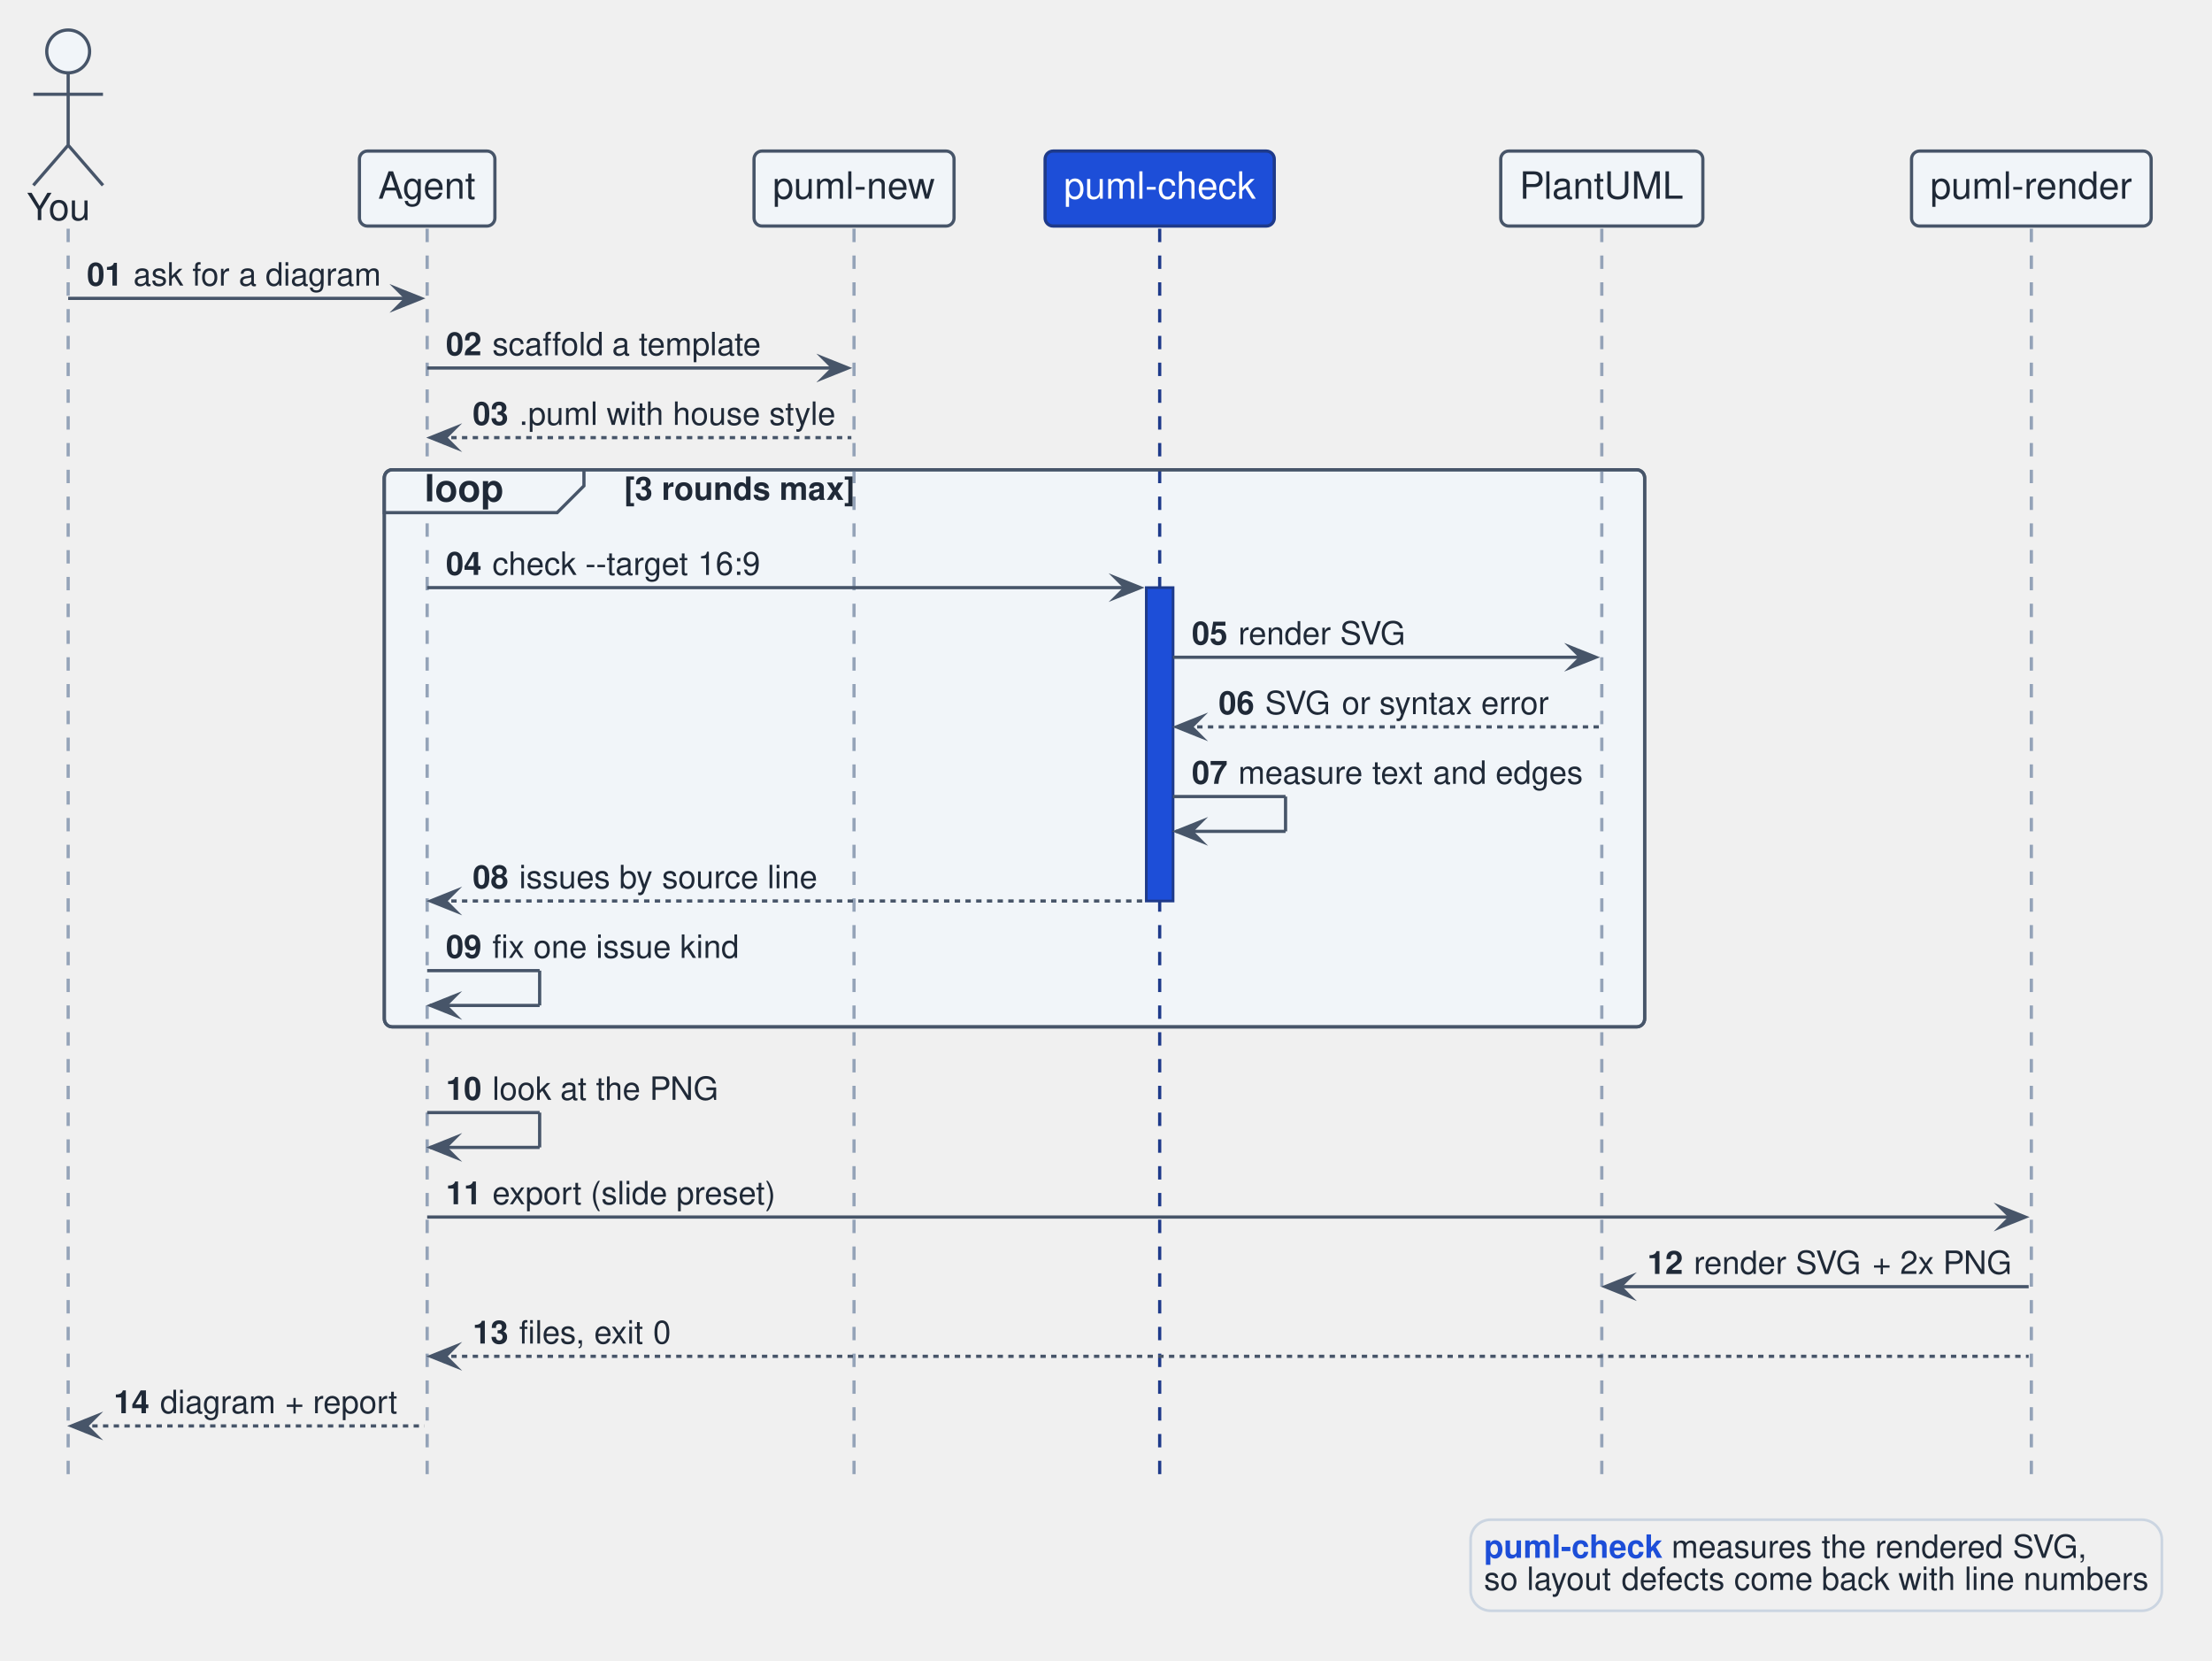
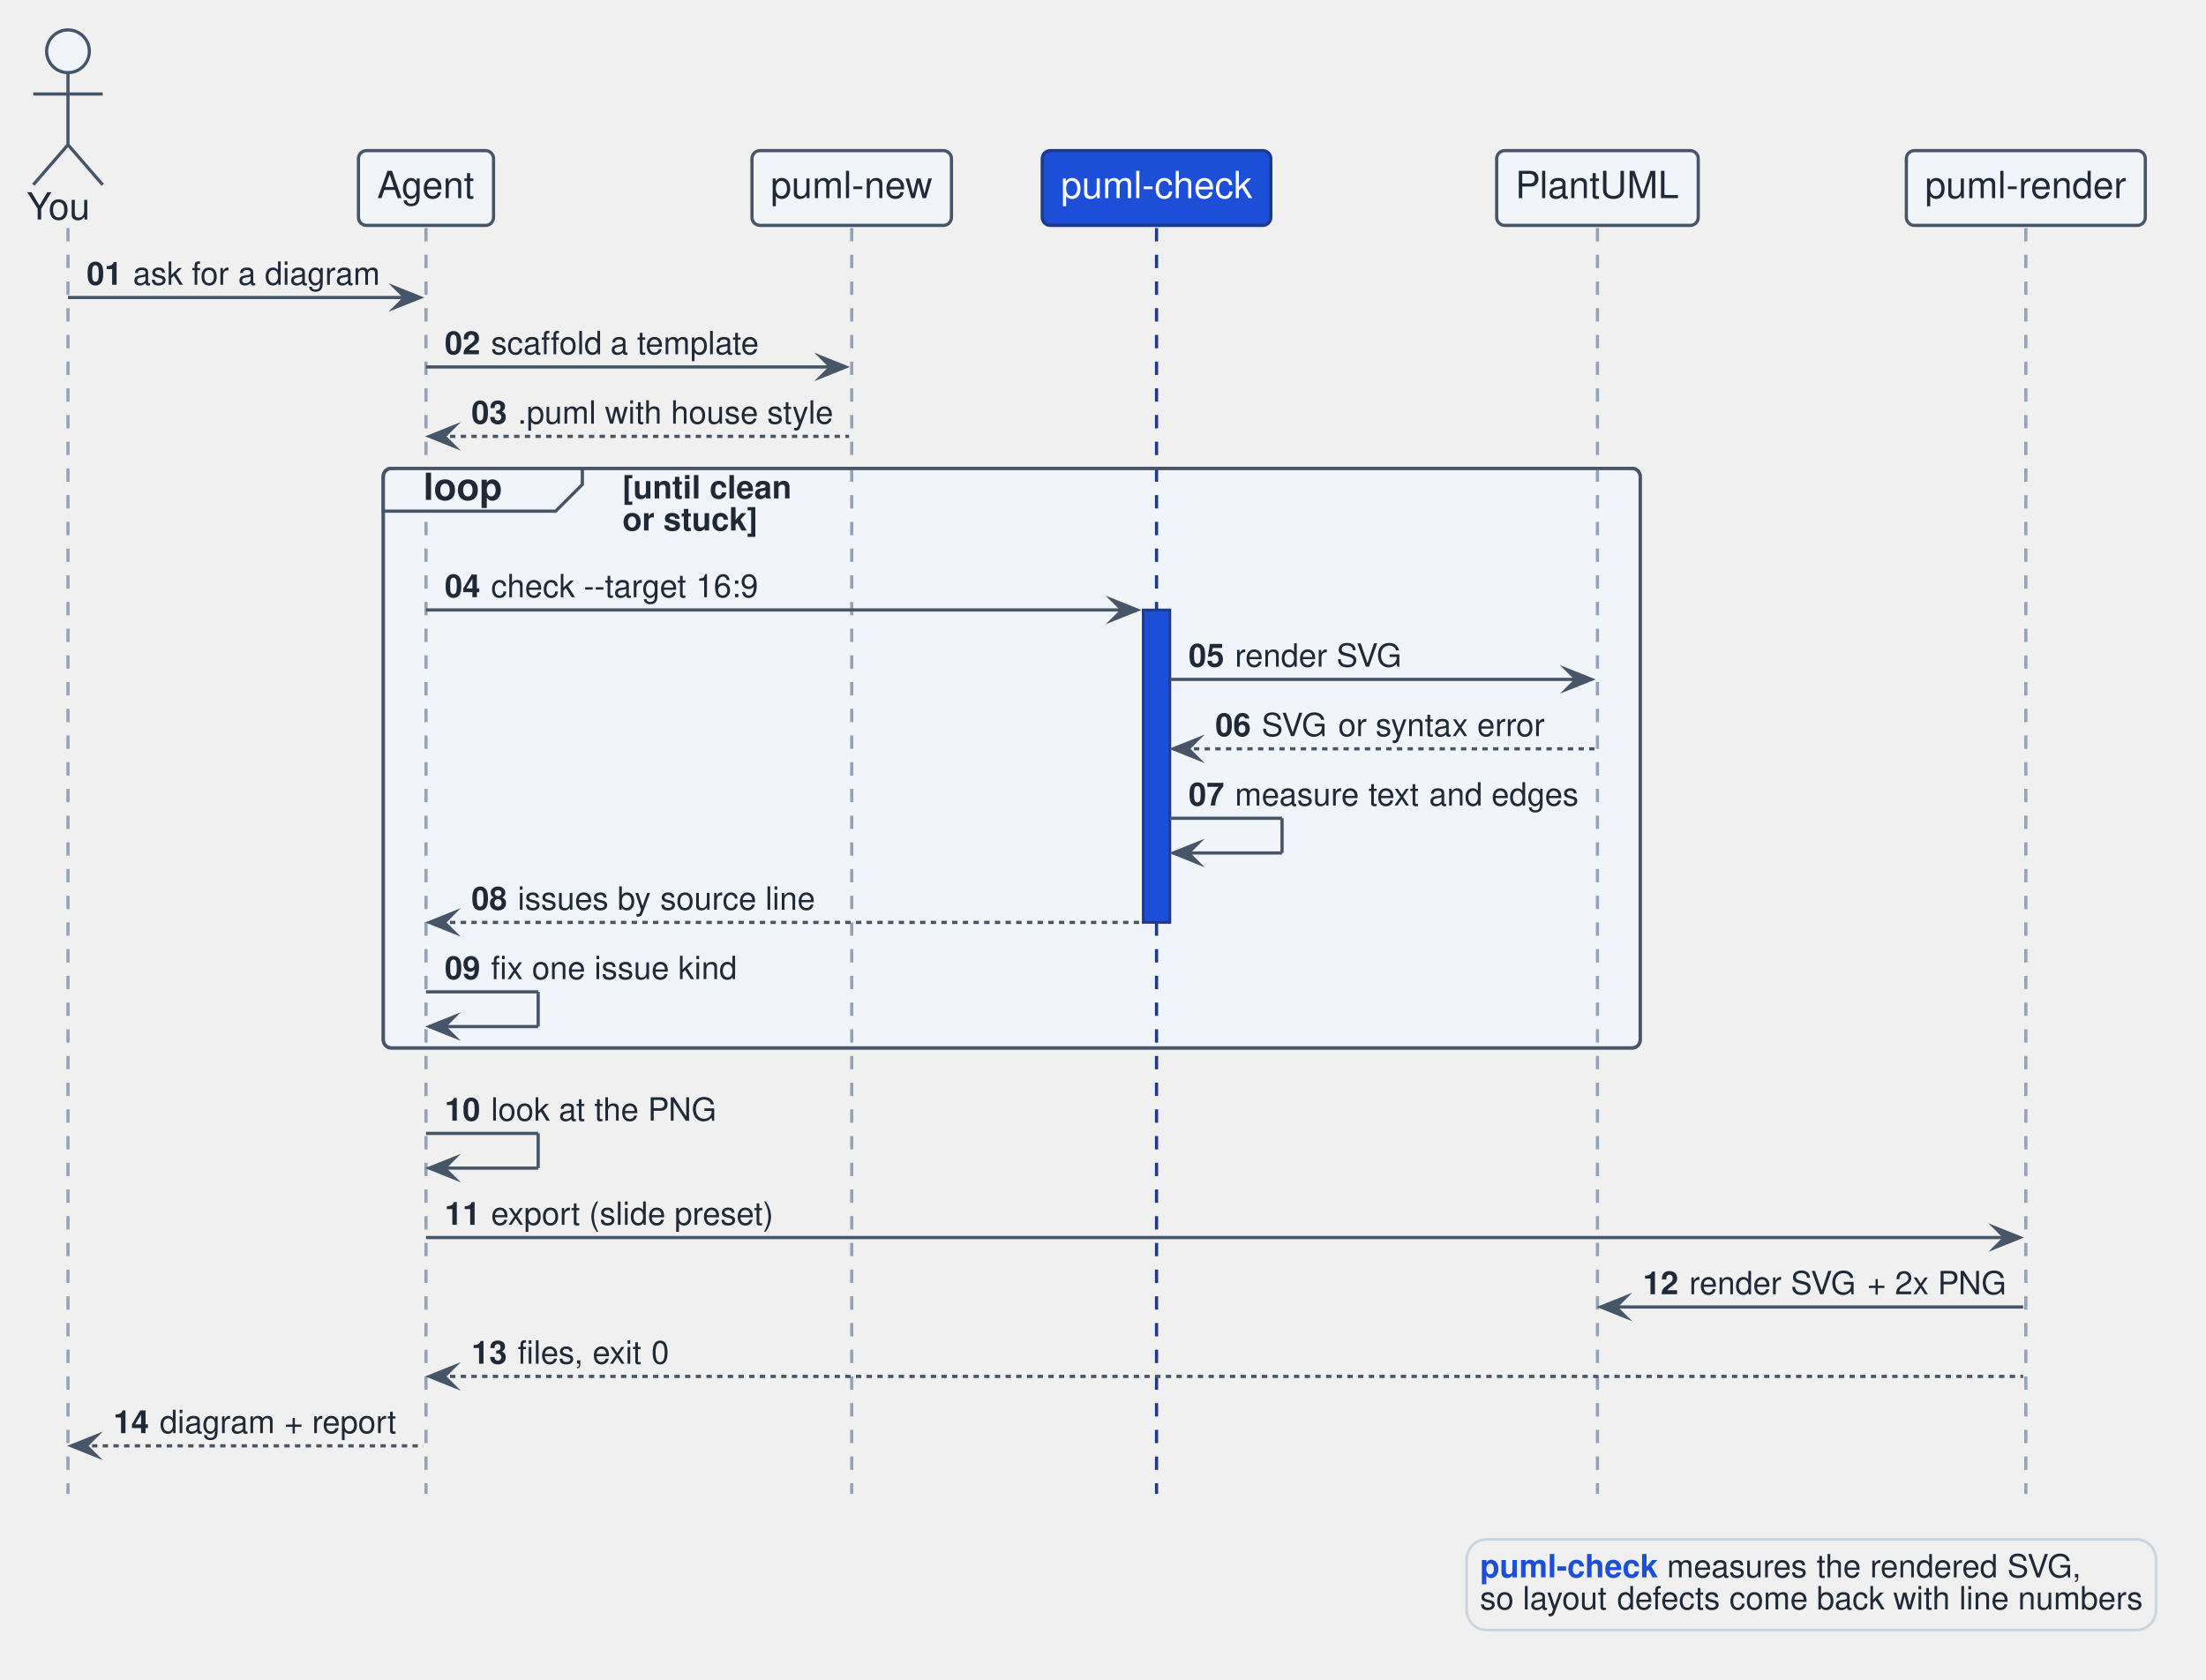
- <svg xmlns="http://www.w3.org/2000/svg" version="1.1" data-diagram-type="SEQUENCE" style="width:826px;height:620px;background:#FFFFFF;" width="826px" height="620px" viewBox="0 0 826 620" zoomAndPan="magnify" preserveAspectRatio="none" contentStyleType="text/css">
+ <svg xmlns="http://www.w3.org/2000/svg" version="1.1" data-diagram-type="SEQUENCE" style="width:826px;height:629px;background:#FFFFFF;" width="826px" height="629px" viewBox="0 0 826 629" zoomAndPan="magnify" preserveAspectRatio="none" contentStyleType="text/css">
  <defs />
  <g font-family="sans-serif" lengthAdjust="spacing">
-     <rect x="143.51" y="175.4" width="470.632" height="208" fill="#F1F5F9" style="stroke:#F1F5F9;stroke-width:1;" rx="3" ry="3" />
-     <rect x="143.51" y="175.4" width="470.632" height="208" fill="none" style="stroke:#475569;stroke-width:1.2;" rx="3" ry="3" />
-     <g>
-       <rect x="21.955" y="85.4" width="8" height="465" fill="#000" fill-opacity="0" />
-       <line x1="25.455" y1="85.4" x2="25.455" y2="550.4" style="stroke:#94A3B8;stroke-width:1.2;stroke-dasharray:5,5;" />
-     </g>
-     <g>
-       <rect x="156.01" y="85.4" width="8" height="465" fill="#000" fill-opacity="0" />
-       <line x1="159.51" y1="85.4" x2="159.51" y2="550.4" style="stroke:#94A3B8;stroke-width:1.2;stroke-dasharray:5,5;" />
-     </g>
-     <g>
-       <rect x="315.412" y="85.4" width="8" height="465" fill="#000" fill-opacity="0" />
-       <line x1="318.912" y1="85.4" x2="318.912" y2="550.4" style="stroke:#94A3B8;stroke-width:1.2;stroke-dasharray:5,5;" />
-     </g>
-     <g>
-       <rect x="429.546" y="85.4" width="8" height="465" fill="#000" fill-opacity="0" />
-       <line x1="433.046" y1="85.4" x2="433.046" y2="550.4" style="stroke:#1E3A8A;stroke-width:1.2;stroke-dasharray:5,5;" />
-     </g>
-     <g>
-       <rect x="428.046" y="219.4" width="10" height="117" fill="#1D4ED8" style="stroke:#1E3A8A;stroke-width:1;" />
-     </g>
-     <g>
-       <rect x="594.642" y="85.4" width="8" height="465" fill="#000" fill-opacity="0" />
-       <line x1="598.142" y1="85.4" x2="598.142" y2="550.4" style="stroke:#94A3B8;stroke-width:1.2;stroke-dasharray:5,5;" />
-     </g>
-     <g>
-       <rect x="755.041" y="85.4" width="8" height="465" fill="#000" fill-opacity="0" />
-       <line x1="758.541" y1="85.4" x2="758.541" y2="550.4" style="stroke:#94A3B8;stroke-width:1.2;stroke-dasharray:5,5;" />
+     <rect x="143.51" y="175.4" width="470.632" height="217" fill="#F1F5F9" style="stroke:#F1F5F9;stroke-width:1;" rx="3" ry="3" />
+     <rect x="143.51" y="175.4" width="470.632" height="217" fill="none" style="stroke:#475569;stroke-width:1.2;" rx="3" ry="3" />
+     <g>
+       <rect x="21.955" y="85.4" width="8" height="474" fill="#000" fill-opacity="0" />
+       <line x1="25.455" y1="85.4" x2="25.455" y2="559.4" style="stroke:#94A3B8;stroke-width:1.2;stroke-dasharray:5,5;" />
+     </g>
+     <g>
+       <rect x="156.01" y="85.4" width="8" height="474" fill="#000" fill-opacity="0" />
+       <line x1="159.51" y1="85.4" x2="159.51" y2="559.4" style="stroke:#94A3B8;stroke-width:1.2;stroke-dasharray:5,5;" />
+     </g>
+     <g>
+       <rect x="315.412" y="85.4" width="8" height="474" fill="#000" fill-opacity="0" />
+       <line x1="318.912" y1="85.4" x2="318.912" y2="559.4" style="stroke:#94A3B8;stroke-width:1.2;stroke-dasharray:5,5;" />
+     </g>
+     <g>
+       <rect x="429.546" y="85.4" width="8" height="474" fill="#000" fill-opacity="0" />
+       <line x1="433.046" y1="85.4" x2="433.046" y2="559.4" style="stroke:#1E3A8A;stroke-width:1.2;stroke-dasharray:5,5;" />
+     </g>
+     <g>
+       <rect x="428.046" y="228.4" width="10" height="117" fill="#1D4ED8" style="stroke:#1E3A8A;stroke-width:1;" />
+     </g>
+     <g>
+       <rect x="594.642" y="85.4" width="8" height="474" fill="#000" fill-opacity="0" />
+       <line x1="598.142" y1="85.4" x2="598.142" y2="559.4" style="stroke:#94A3B8;stroke-width:1.2;stroke-dasharray:5,5;" />
+     </g>
+     <g>
+       <rect x="755.041" y="85.4" width="8" height="474" fill="#000" fill-opacity="0" />
+       <line x1="758.541" y1="85.4" x2="758.541" y2="559.4" style="stroke:#94A3B8;stroke-width:1.2;stroke-dasharray:5,5;" />
    </g>
    <text x="10" y="82.18" fill="#1F2937" font-size="14" textLength="24.91" font-family="Helvetica">You</text>
    <ellipse cx="25.455" cy="19.2" rx="8" ry="8" fill="#F1F5F9" style="stroke:#475569;stroke-width:1.2;" />
    <path d="M25.455,27.2 L25.455,54.2 M12.455,35.2 L38.455,35.2 M25.455,54.2 L12.455,69.2 M25.455,54.2 L38.455,69.2" style="stroke:#475569;stroke-width:1.2;" fill="none" />
    <rect x="134.217" y="56.4" width="50.586" height="28" fill="#F1F5F9" style="stroke:#475569;stroke-width:1.2;" rx="3" ry="3" />
    <text x="141.217" y="74.18" fill="#1F2937" font-size="14" textLength="36.586" font-family="Helvetica">Agent</text>
    <rect x="281.567" y="56.4" width="74.689" height="28" fill="#F1F5F9" style="stroke:#475569;stroke-width:1.2;" rx="3" ry="3" />
    <text x="288.567" y="74.18" fill="#1F2937" font-size="14" textLength="60.689" font-family="Helvetica">puml-new</text>
    <rect x="390.257" y="56.4" width="85.579" height="28" fill="#1D4ED8" style="stroke:#1E3A8A;stroke-width:1.2;" rx="3" ry="3" />
    <text x="397.257" y="74.18" fill="#FFF" font-size="14" textLength="71.579" font-family="Helvetica">puml-check</text>
    <rect x="560.408" y="56.4" width="75.469" height="28" fill="#F1F5F9" style="stroke:#475569;stroke-width:1.2;" rx="3" ry="3" />
    <text x="567.408" y="74.18" fill="#1F2937" font-size="14" textLength="61.469" font-family="Helvetica">PlantUML</text>
    <rect x="713.803" y="56.4" width="89.476" height="28" fill="#F1F5F9" style="stroke:#475569;stroke-width:1.2;" rx="3" ry="3" />
    <text x="720.803" y="74.18" fill="#1F2937" font-size="14" textLength="75.476" font-family="Helvetica">puml-render</text>
    <polygon points="147.51,107.4,157.51,111.4,147.51,115.4,151.51,111.4" fill="#475569" style="stroke:#475569;stroke-width:1;stroke-linejoin:miter;stroke-miterlimit:10;" />
    <line x1="25.455" y1="111.4" x2="153.51" y2="111.4" style="stroke:#475569;stroke-width:1.2;" />
    <text x="32.455" y="106.64" fill="#1F2937" font-size="12" textLength="13.348" font-weight="700" font-family="Helvetica">01</text>
    <text x="49.803" y="106.64" fill="#1F2937" font-size="12" textLength="18.674" font-family="Helvetica">ask</text>
    <text x="68.477" y="106.64" fill="#1F2937" font-size="12" font-family="Helvetica"> </text>
    <text x="71.811" y="106.64" fill="#1F2937" font-size="12" textLength="14.004" font-family="Helvetica">for</text>
    <text x="85.814" y="106.64" fill="#1F2937" font-size="12" font-family="Helvetica"> </text>
    <text x="89.148" y="106.64" fill="#1F2937" font-size="12" font-family="Helvetica">a</text>
    <text x="95.822" y="106.64" fill="#1F2937" font-size="12" font-family="Helvetica"> </text>
    <text x="99.156" y="106.64" fill="#1F2937" font-size="12" textLength="43.354" font-family="Helvetica">diagram</text>
    <polygon points="306.912,133.4,316.912,137.4,306.912,141.4,310.912,137.4" fill="#475569" style="stroke:#475569;stroke-width:1;stroke-linejoin:miter;stroke-miterlimit:10;" />
    <line x1="159.51" y1="137.4" x2="312.912" y2="137.4" style="stroke:#475569;stroke-width:1.2;" />
    <text x="166.51" y="132.64" fill="#1F2937" font-size="12" textLength="13.348" font-weight="700" font-family="Helvetica">02</text>
    <text x="183.857" y="132.64" fill="#1F2937" font-size="12" textLength="41.355" font-family="Helvetica">scaffold</text>
    <text x="225.213" y="132.64" fill="#1F2937" font-size="12" font-family="Helvetica"> </text>
    <text x="228.547" y="132.64" fill="#1F2937" font-size="12" font-family="Helvetica">a</text>
    <text x="235.221" y="132.64" fill="#1F2937" font-size="12" font-family="Helvetica"> </text>
    <text x="238.555" y="132.64" fill="#1F2937" font-size="12" textLength="46.025" font-family="Helvetica">template</text>
    <polygon points="170.51,159.4,160.51,163.4,170.51,167.4,166.51,163.4" fill="#475569" style="stroke:#475569;stroke-width:1;stroke-linejoin:miter;stroke-miterlimit:10;" />
    <line x1="164.51" y1="163.4" x2="317.912" y2="163.4" style="stroke:#475569;stroke-width:1.2;stroke-dasharray:2,2;" />
    <text x="176.51" y="158.64" fill="#1F2937" font-size="12" textLength="13.348" font-weight="700" font-family="Helvetica">03</text>
    <text x="193.857" y="158.64" fill="#1F2937" font-size="12" textLength="29.344" font-family="Helvetica">.puml</text>
    <text x="223.201" y="158.64" fill="#1F2937" font-size="12" font-family="Helvetica"> </text>
    <text x="226.535" y="158.64" fill="#1F2937" font-size="12" textLength="21.34" font-family="Helvetica">with</text>
    <text x="247.875" y="158.64" fill="#1F2937" font-size="12" font-family="Helvetica"> </text>
    <text x="251.209" y="158.64" fill="#1F2937" font-size="12" textLength="32.695" font-family="Helvetica">house</text>
    <text x="283.904" y="158.64" fill="#1F2937" font-size="12" font-family="Helvetica"> </text>
    <text x="287.238" y="158.64" fill="#1F2937" font-size="12" textLength="24.674" font-family="Helvetica">style</text>
    <path d="M146.51,175.4 L218.055,175.4 L218.055,181.4 L208.055,191.4 L143.51,191.4 L143.51,178.4 A3,3 0 0 1 146.51,175.4" style="stroke:#475569;stroke-width:1.2;" fill="#F1F5F9" />
-     <rect x="143.51" y="175.4" width="470.632" height="208" fill="none" style="stroke:#475569;stroke-width:1.2;" rx="3" ry="3" />
+     <rect x="143.51" y="175.4" width="470.632" height="217" fill="none" style="stroke:#475569;stroke-width:1.2;" rx="3" ry="3" />
    <text x="158.51" y="187.18" fill="#1F2937" font-size="14" textLength="29.545" font-weight="700" font-family="Helvetica">loop</text>
-     <text x="233.055" y="186.64" fill="#1F2937" font-size="12" textLength="86.016" font-weight="700" font-family="Helvetica">[3 rounds max]</text>
-     <polygon points="416.046,215.4,426.046,219.4,416.046,223.4,420.046,219.4" fill="#475569" style="stroke:#475569;stroke-width:1;stroke-linejoin:miter;stroke-miterlimit:10;" />
-     <line x1="159.51" y1="219.4" x2="422.046" y2="219.4" style="stroke:#475569;stroke-width:1.2;" />
-     <text x="166.51" y="214.64" fill="#1F2937" font-size="12" textLength="13.348" font-weight="700" font-family="Helvetica">04</text>
-     <text x="183.857" y="214.64" fill="#1F2937" font-size="12" textLength="31.348" font-family="Helvetica">check</text>
-     <text x="215.205" y="214.64" fill="#1F2937" font-size="12" font-family="Helvetica"> </text>
-     <text x="218.539" y="214.64" fill="#1F2937" font-size="12" textLength="38.678" font-family="Helvetica">--target</text>
-     <text x="257.217" y="214.64" fill="#1F2937" font-size="12" font-family="Helvetica"> </text>
-     <text x="260.551" y="214.64" fill="#1F2937" font-size="12" textLength="23.355" font-family="Helvetica">16:9</text>
-     <polygon points="586.142,241.4,596.142,245.4,586.142,249.4,590.142,245.4" fill="#475569" style="stroke:#475569;stroke-width:1;stroke-linejoin:miter;stroke-miterlimit:10;" />
-     <line x1="438.046" y1="245.4" x2="592.142" y2="245.4" style="stroke:#475569;stroke-width:1.2;" />
-     <text x="445.046" y="240.64" fill="#1F2937" font-size="12" textLength="13.348" font-weight="700" font-family="Helvetica">05</text>
-     <text x="462.394" y="240.64" fill="#1F2937" font-size="12" textLength="34.688" font-family="Helvetica">render</text>
-     <text x="497.082" y="240.64" fill="#1F2937" font-size="12" font-family="Helvetica"> </text>
-     <text x="500.416" y="240.64" fill="#1F2937" font-size="12" textLength="25.342" font-family="Helvetica">SVG</text>
-     <polygon points="449.046,267.4,439.046,271.4,449.046,275.4,445.046,271.4" fill="#475569" style="stroke:#475569;stroke-width:1;stroke-linejoin:miter;stroke-miterlimit:10;" />
-     <line x1="443.046" y1="271.4" x2="597.142" y2="271.4" style="stroke:#475569;stroke-width:1.2;stroke-dasharray:2,2;" />
-     <text x="455.046" y="266.64" fill="#1F2937" font-size="12" textLength="13.348" font-weight="700" font-family="Helvetica">06</text>
-     <text x="472.394" y="266.64" fill="#1F2937" font-size="12" textLength="25.342" font-family="Helvetica">SVG</text>
-     <text x="497.736" y="266.64" fill="#1F2937" font-size="12" font-family="Helvetica"> </text>
-     <text x="501.07" y="266.64" fill="#1F2937" font-size="12" textLength="10.67" font-family="Helvetica">or</text>
-     <text x="511.74" y="266.64" fill="#1F2937" font-size="12" font-family="Helvetica"> </text>
-     <text x="515.074" y="266.64" fill="#1F2937" font-size="12" textLength="34.682" font-family="Helvetica">syntax</text>
-     <text x="549.755" y="266.64" fill="#1F2937" font-size="12" font-family="Helvetica"> </text>
-     <text x="553.089" y="266.64" fill="#1F2937" font-size="12" textLength="25.336" font-family="Helvetica">error</text>
-     <line x1="438.046" y1="297.4" x2="480.046" y2="297.4" style="stroke:#475569;stroke-width:1.2;" />
-     <line x1="480.046" y1="297.4" x2="480.046" y2="310.4" style="stroke:#475569;stroke-width:1.2;" />
-     <line x1="439.046" y1="310.4" x2="480.046" y2="310.4" style="stroke:#475569;stroke-width:1.2;" />
-     <polygon points="449.046,306.4,439.046,310.4,449.046,314.4,445.046,310.4" fill="#475569" style="stroke:#475569;stroke-width:1;stroke-linejoin:miter;stroke-miterlimit:10;" />
-     <text x="445.046" y="292.64" fill="#1F2937" font-size="12" textLength="13.348" font-weight="700" font-family="Helvetica">07</text>
-     <text x="462.394" y="292.64" fill="#1F2937" font-size="12" textLength="46.688" font-family="Helvetica">measure</text>
-     <text x="509.082" y="292.64" fill="#1F2937" font-size="12" font-family="Helvetica"> </text>
-     <text x="512.416" y="292.64" fill="#1F2937" font-size="12" textLength="19.342" font-family="Helvetica">text</text>
-     <text x="531.757" y="292.64" fill="#1F2937" font-size="12" font-family="Helvetica"> </text>
-     <text x="535.091" y="292.64" fill="#1F2937" font-size="12" textLength="20.021" font-family="Helvetica">and</text>
-     <text x="555.113" y="292.64" fill="#1F2937" font-size="12" font-family="Helvetica"> </text>
-     <text x="558.447" y="292.64" fill="#1F2937" font-size="12" textLength="32.695" font-family="Helvetica">edges</text>
-     <polygon points="170.51,332.4,160.51,336.4,170.51,340.4,166.51,336.4" fill="#475569" style="stroke:#475569;stroke-width:1;stroke-linejoin:miter;stroke-miterlimit:10;" />
-     <line x1="164.51" y1="336.4" x2="427.046" y2="336.4" style="stroke:#475569;stroke-width:1.2;stroke-dasharray:2,2;" />
-     <text x="176.51" y="331.64" fill="#1F2937" font-size="12" textLength="13.348" font-weight="700" font-family="Helvetica">08</text>
-     <text x="193.857" y="331.64" fill="#1F2937" font-size="12" textLength="34.014" font-family="Helvetica">issues</text>
-     <text x="227.871" y="331.64" fill="#1F2937" font-size="12" font-family="Helvetica"> </text>
-     <text x="231.205" y="331.64" fill="#1F2937" font-size="12" textLength="12.674" font-family="Helvetica">by</text>
-     <text x="243.879" y="331.64" fill="#1F2937" font-size="12" font-family="Helvetica"> </text>
-     <text x="247.213" y="331.64" fill="#1F2937" font-size="12" textLength="36.018" font-family="Helvetica">source</text>
-     <text x="283.23" y="331.64" fill="#1F2937" font-size="12" font-family="Helvetica"> </text>
-     <text x="286.564" y="331.64" fill="#1F2937" font-size="12" textLength="18.68" font-family="Helvetica">line</text>
-     <line x1="159.51" y1="362.4" x2="201.51" y2="362.4" style="stroke:#475569;stroke-width:1.2;" />
-     <line x1="201.51" y1="362.4" x2="201.51" y2="375.4" style="stroke:#475569;stroke-width:1.2;" />
-     <line x1="160.51" y1="375.4" x2="201.51" y2="375.4" style="stroke:#475569;stroke-width:1.2;" />
-     <polygon points="170.51,371.4,160.51,375.4,170.51,379.4,166.51,375.4" fill="#475569" style="stroke:#475569;stroke-width:1;stroke-linejoin:miter;stroke-miterlimit:10;" />
-     <text x="166.51" y="357.64" fill="#1F2937" font-size="12" textLength="13.348" font-weight="700" font-family="Helvetica">09</text>
-     <text x="183.857" y="357.64" fill="#1F2937" font-size="12" textLength="12" font-family="Helvetica">fix</text>
-     <text x="195.857" y="357.64" fill="#1F2937" font-size="12" font-family="Helvetica"> </text>
-     <text x="199.191" y="357.64" fill="#1F2937" font-size="12" textLength="20.021" font-family="Helvetica">one</text>
-     <text x="219.213" y="357.64" fill="#1F2937" font-size="12" font-family="Helvetica"> </text>
-     <text x="222.547" y="357.64" fill="#1F2937" font-size="12" textLength="28.014" font-family="Helvetica">issue</text>
-     <text x="250.561" y="357.64" fill="#1F2937" font-size="12" font-family="Helvetica"> </text>
-     <text x="253.895" y="357.64" fill="#1F2937" font-size="12" textLength="22.014" font-family="Helvetica">kind</text>
-     <line x1="159.51" y1="415.4" x2="201.51" y2="415.4" style="stroke:#475569;stroke-width:1.2;" />
-     <line x1="201.51" y1="415.4" x2="201.51" y2="428.4" style="stroke:#475569;stroke-width:1.2;" />
-     <line x1="160.51" y1="428.4" x2="201.51" y2="428.4" style="stroke:#475569;stroke-width:1.2;" />
-     <polygon points="170.51,424.4,160.51,428.4,170.51,432.4,166.51,428.4" fill="#475569" style="stroke:#475569;stroke-width:1;stroke-linejoin:miter;stroke-miterlimit:10;" />
-     <text x="166.51" y="410.64" fill="#1F2937" font-size="12" textLength="13.348" font-weight="700" font-family="Helvetica">10</text>
-     <text x="183.857" y="410.64" fill="#1F2937" font-size="12" textLength="22.014" font-family="Helvetica">look</text>
-     <text x="205.871" y="410.64" fill="#1F2937" font-size="12" font-family="Helvetica"> </text>
-     <text x="209.205" y="410.64" fill="#1F2937" font-size="12" textLength="10.008" font-family="Helvetica">at</text>
-     <text x="219.213" y="410.64" fill="#1F2937" font-size="12" font-family="Helvetica"> </text>
-     <text x="222.547" y="410.64" fill="#1F2937" font-size="12" textLength="16.682" font-family="Helvetica">the</text>
-     <text x="239.229" y="410.64" fill="#1F2937" font-size="12" font-family="Helvetica"> </text>
-     <text x="242.563" y="410.64" fill="#1F2937" font-size="12" textLength="26.004" font-family="Helvetica">PNG</text>
-     <polygon points="746.541,450.4,756.541,454.4,746.541,458.4,750.541,454.4" fill="#475569" style="stroke:#475569;stroke-width:1;stroke-linejoin:miter;stroke-miterlimit:10;" />
-     <line x1="159.51" y1="454.4" x2="752.541" y2="454.4" style="stroke:#475569;stroke-width:1.2;" />
-     <text x="166.51" y="449.64" fill="#1F2937" font-size="12" textLength="13.348" font-weight="700" font-family="Helvetica">11</text>
-     <text x="183.857" y="449.64" fill="#1F2937" font-size="12" textLength="33.352" font-family="Helvetica">export</text>
-     <text x="217.209" y="449.64" fill="#1F2937" font-size="12" font-family="Helvetica"> </text>
-     <text x="220.543" y="449.64" fill="#1F2937" font-size="12" textLength="28.676" font-family="Helvetica">(slide</text>
-     <text x="249.219" y="449.64" fill="#1F2937" font-size="12" font-family="Helvetica"> </text>
-     <text x="252.553" y="449.64" fill="#1F2937" font-size="12" textLength="37.348" font-family="Helvetica">preset)</text>
-     <polygon points="609.142,476.4,599.142,480.4,609.142,484.4,605.142,480.4" fill="#475569" style="stroke:#475569;stroke-width:1;stroke-linejoin:miter;stroke-miterlimit:10;" />
-     <line x1="603.142" y1="480.4" x2="757.541" y2="480.4" style="stroke:#475569;stroke-width:1.2;" />
-     <text x="615.142" y="475.64" fill="#1F2937" font-size="12" textLength="13.348" font-weight="700" font-family="Helvetica">12</text>
-     <text x="632.49" y="475.64" fill="#1F2937" font-size="12" textLength="34.688" font-family="Helvetica">render</text>
-     <text x="667.177" y="475.64" fill="#1F2937" font-size="12" font-family="Helvetica"> </text>
-     <text x="670.511" y="475.64" fill="#1F2937" font-size="12" textLength="25.342" font-family="Helvetica">SVG</text>
-     <text x="695.853" y="475.64" fill="#1F2937" font-size="12" font-family="Helvetica"> </text>
-     <text x="699.187" y="475.64" fill="#1F2937" font-size="12" font-family="Helvetica">+</text>
-     <text x="706.195" y="475.64" fill="#1F2937" font-size="12" font-family="Helvetica"> </text>
-     <text x="709.529" y="475.64" fill="#1F2937" font-size="12" textLength="12.674" font-family="Helvetica">2x</text>
-     <text x="722.203" y="475.64" fill="#1F2937" font-size="12" font-family="Helvetica"> </text>
-     <text x="725.537" y="475.64" fill="#1F2937" font-size="12" textLength="26.004" font-family="Helvetica">PNG</text>
-     <polygon points="170.51,502.4,160.51,506.4,170.51,510.4,166.51,506.4" fill="#475569" style="stroke:#475569;stroke-width:1;stroke-linejoin:miter;stroke-miterlimit:10;" />
-     <line x1="164.51" y1="506.4" x2="757.541" y2="506.4" style="stroke:#475569;stroke-width:1.2;stroke-dasharray:2,2;" />
-     <text x="176.51" y="501.64" fill="#1F2937" font-size="12" textLength="13.348" font-weight="700" font-family="Helvetica">13</text>
-     <text x="193.857" y="501.64" fill="#1F2937" font-size="12" textLength="24.674" font-family="Helvetica">files,</text>
-     <text x="218.531" y="501.64" fill="#1F2937" font-size="12" font-family="Helvetica"> </text>
-     <text x="221.865" y="501.64" fill="#1F2937" font-size="12" textLength="18.674" font-family="Helvetica">exit</text>
-     <text x="240.539" y="501.64" fill="#1F2937" font-size="12" font-family="Helvetica"> </text>
-     <text x="243.873" y="501.64" fill="#1F2937" font-size="12" font-family="Helvetica">0</text>
-     <polygon points="36.455,528.4,26.455,532.4,36.455,536.4,32.455,532.4" fill="#475569" style="stroke:#475569;stroke-width:1;stroke-linejoin:miter;stroke-miterlimit:10;" />
-     <line x1="30.455" y1="532.4" x2="158.51" y2="532.4" style="stroke:#475569;stroke-width:1.2;stroke-dasharray:2,2;" />
-     <text x="42.455" y="527.64" fill="#1F2937" font-size="12" textLength="13.348" font-weight="700" font-family="Helvetica">14</text>
-     <text x="59.803" y="527.64" fill="#1F2937" font-size="12" textLength="43.354" font-family="Helvetica">diagram</text>
-     <text x="103.156" y="527.64" fill="#1F2937" font-size="12" font-family="Helvetica"> </text>
-     <text x="106.49" y="527.64" fill="#1F2937" font-size="12" font-family="Helvetica">+</text>
-     <text x="113.498" y="527.64" fill="#1F2937" font-size="12" font-family="Helvetica"> </text>
-     <text x="116.832" y="527.64" fill="#1F2937" font-size="12" textLength="31.348" font-family="Helvetica">report</text>
+     <text x="233.055" y="186.64" fill="#1F2937" font-size="12" textLength="63.34" font-weight="700" font-family="Helvetica">[until clean</text>
+     <text x="233.055" y="198.64" fill="#1F2937" font-size="12" textLength="50.678" font-weight="700" font-family="Helvetica">or stuck]</text>
+     <polygon points="416.046,224.4,426.046,228.4,416.046,232.4,420.046,228.4" fill="#475569" style="stroke:#475569;stroke-width:1;stroke-linejoin:miter;stroke-miterlimit:10;" />
+     <line x1="159.51" y1="228.4" x2="422.046" y2="228.4" style="stroke:#475569;stroke-width:1.2;" />
+     <text x="166.51" y="223.64" fill="#1F2937" font-size="12" textLength="13.348" font-weight="700" font-family="Helvetica">04</text>
+     <text x="183.857" y="223.64" fill="#1F2937" font-size="12" textLength="31.348" font-family="Helvetica">check</text>
+     <text x="215.205" y="223.64" fill="#1F2937" font-size="12" font-family="Helvetica"> </text>
+     <text x="218.539" y="223.64" fill="#1F2937" font-size="12" textLength="38.678" font-family="Helvetica">--target</text>
+     <text x="257.217" y="223.64" fill="#1F2937" font-size="12" font-family="Helvetica"> </text>
+     <text x="260.551" y="223.64" fill="#1F2937" font-size="12" textLength="23.355" font-family="Helvetica">16:9</text>
+     <polygon points="586.142,250.4,596.142,254.4,586.142,258.4,590.142,254.4" fill="#475569" style="stroke:#475569;stroke-width:1;stroke-linejoin:miter;stroke-miterlimit:10;" />
+     <line x1="438.046" y1="254.4" x2="592.142" y2="254.4" style="stroke:#475569;stroke-width:1.2;" />
+     <text x="445.046" y="249.64" fill="#1F2937" font-size="12" textLength="13.348" font-weight="700" font-family="Helvetica">05</text>
+     <text x="462.394" y="249.64" fill="#1F2937" font-size="12" textLength="34.688" font-family="Helvetica">render</text>
+     <text x="497.082" y="249.64" fill="#1F2937" font-size="12" font-family="Helvetica"> </text>
+     <text x="500.416" y="249.64" fill="#1F2937" font-size="12" textLength="25.342" font-family="Helvetica">SVG</text>
+     <polygon points="449.046,276.4,439.046,280.4,449.046,284.4,445.046,280.4" fill="#475569" style="stroke:#475569;stroke-width:1;stroke-linejoin:miter;stroke-miterlimit:10;" />
+     <line x1="443.046" y1="280.4" x2="597.142" y2="280.4" style="stroke:#475569;stroke-width:1.2;stroke-dasharray:2,2;" />
+     <text x="455.046" y="275.64" fill="#1F2937" font-size="12" textLength="13.348" font-weight="700" font-family="Helvetica">06</text>
+     <text x="472.394" y="275.64" fill="#1F2937" font-size="12" textLength="25.342" font-family="Helvetica">SVG</text>
+     <text x="497.736" y="275.64" fill="#1F2937" font-size="12" font-family="Helvetica"> </text>
+     <text x="501.07" y="275.64" fill="#1F2937" font-size="12" textLength="10.67" font-family="Helvetica">or</text>
+     <text x="511.74" y="275.64" fill="#1F2937" font-size="12" font-family="Helvetica"> </text>
+     <text x="515.074" y="275.64" fill="#1F2937" font-size="12" textLength="34.682" font-family="Helvetica">syntax</text>
+     <text x="549.755" y="275.64" fill="#1F2937" font-size="12" font-family="Helvetica"> </text>
+     <text x="553.089" y="275.64" fill="#1F2937" font-size="12" textLength="25.336" font-family="Helvetica">error</text>
+     <line x1="438.046" y1="306.4" x2="480.046" y2="306.4" style="stroke:#475569;stroke-width:1.2;" />
+     <line x1="480.046" y1="306.4" x2="480.046" y2="319.4" style="stroke:#475569;stroke-width:1.2;" />
+     <line x1="439.046" y1="319.4" x2="480.046" y2="319.4" style="stroke:#475569;stroke-width:1.2;" />
+     <polygon points="449.046,315.4,439.046,319.4,449.046,323.4,445.046,319.4" fill="#475569" style="stroke:#475569;stroke-width:1;stroke-linejoin:miter;stroke-miterlimit:10;" />
+     <text x="445.046" y="301.64" fill="#1F2937" font-size="12" textLength="13.348" font-weight="700" font-family="Helvetica">07</text>
+     <text x="462.394" y="301.64" fill="#1F2937" font-size="12" textLength="46.688" font-family="Helvetica">measure</text>
+     <text x="509.082" y="301.64" fill="#1F2937" font-size="12" font-family="Helvetica"> </text>
+     <text x="512.416" y="301.64" fill="#1F2937" font-size="12" textLength="19.342" font-family="Helvetica">text</text>
+     <text x="531.757" y="301.64" fill="#1F2937" font-size="12" font-family="Helvetica"> </text>
+     <text x="535.091" y="301.64" fill="#1F2937" font-size="12" textLength="20.021" font-family="Helvetica">and</text>
+     <text x="555.113" y="301.64" fill="#1F2937" font-size="12" font-family="Helvetica"> </text>
+     <text x="558.447" y="301.64" fill="#1F2937" font-size="12" textLength="32.695" font-family="Helvetica">edges</text>
+     <polygon points="170.51,341.4,160.51,345.4,170.51,349.4,166.51,345.4" fill="#475569" style="stroke:#475569;stroke-width:1;stroke-linejoin:miter;stroke-miterlimit:10;" />
+     <line x1="164.51" y1="345.4" x2="427.046" y2="345.4" style="stroke:#475569;stroke-width:1.2;stroke-dasharray:2,2;" />
+     <text x="176.51" y="340.64" fill="#1F2937" font-size="12" textLength="13.348" font-weight="700" font-family="Helvetica">08</text>
+     <text x="193.857" y="340.64" fill="#1F2937" font-size="12" textLength="34.014" font-family="Helvetica">issues</text>
+     <text x="227.871" y="340.64" fill="#1F2937" font-size="12" font-family="Helvetica"> </text>
+     <text x="231.205" y="340.64" fill="#1F2937" font-size="12" textLength="12.674" font-family="Helvetica">by</text>
+     <text x="243.879" y="340.64" fill="#1F2937" font-size="12" font-family="Helvetica"> </text>
+     <text x="247.213" y="340.64" fill="#1F2937" font-size="12" textLength="36.018" font-family="Helvetica">source</text>
+     <text x="283.23" y="340.64" fill="#1F2937" font-size="12" font-family="Helvetica"> </text>
+     <text x="286.564" y="340.64" fill="#1F2937" font-size="12" textLength="18.68" font-family="Helvetica">line</text>
+     <line x1="159.51" y1="371.4" x2="201.51" y2="371.4" style="stroke:#475569;stroke-width:1.2;" />
+     <line x1="201.51" y1="371.4" x2="201.51" y2="384.4" style="stroke:#475569;stroke-width:1.2;" />
+     <line x1="160.51" y1="384.4" x2="201.51" y2="384.4" style="stroke:#475569;stroke-width:1.2;" />
+     <polygon points="170.51,380.4,160.51,384.4,170.51,388.4,166.51,384.4" fill="#475569" style="stroke:#475569;stroke-width:1;stroke-linejoin:miter;stroke-miterlimit:10;" />
+     <text x="166.51" y="366.64" fill="#1F2937" font-size="12" textLength="13.348" font-weight="700" font-family="Helvetica">09</text>
+     <text x="183.857" y="366.64" fill="#1F2937" font-size="12" textLength="12" font-family="Helvetica">fix</text>
+     <text x="195.857" y="366.64" fill="#1F2937" font-size="12" font-family="Helvetica"> </text>
+     <text x="199.191" y="366.64" fill="#1F2937" font-size="12" textLength="20.021" font-family="Helvetica">one</text>
+     <text x="219.213" y="366.64" fill="#1F2937" font-size="12" font-family="Helvetica"> </text>
+     <text x="222.547" y="366.64" fill="#1F2937" font-size="12" textLength="28.014" font-family="Helvetica">issue</text>
+     <text x="250.561" y="366.64" fill="#1F2937" font-size="12" font-family="Helvetica"> </text>
+     <text x="253.895" y="366.64" fill="#1F2937" font-size="12" textLength="22.014" font-family="Helvetica">kind</text>
+     <line x1="159.51" y1="424.4" x2="201.51" y2="424.4" style="stroke:#475569;stroke-width:1.2;" />
+     <line x1="201.51" y1="424.4" x2="201.51" y2="437.4" style="stroke:#475569;stroke-width:1.2;" />
+     <line x1="160.51" y1="437.4" x2="201.51" y2="437.4" style="stroke:#475569;stroke-width:1.2;" />
+     <polygon points="170.51,433.4,160.51,437.4,170.51,441.4,166.51,437.4" fill="#475569" style="stroke:#475569;stroke-width:1;stroke-linejoin:miter;stroke-miterlimit:10;" />
+     <text x="166.51" y="419.64" fill="#1F2937" font-size="12" textLength="13.348" font-weight="700" font-family="Helvetica">10</text>
+     <text x="183.857" y="419.64" fill="#1F2937" font-size="12" textLength="22.014" font-family="Helvetica">look</text>
+     <text x="205.871" y="419.64" fill="#1F2937" font-size="12" font-family="Helvetica"> </text>
+     <text x="209.205" y="419.64" fill="#1F2937" font-size="12" textLength="10.008" font-family="Helvetica">at</text>
+     <text x="219.213" y="419.64" fill="#1F2937" font-size="12" font-family="Helvetica"> </text>
+     <text x="222.547" y="419.64" fill="#1F2937" font-size="12" textLength="16.682" font-family="Helvetica">the</text>
+     <text x="239.229" y="419.64" fill="#1F2937" font-size="12" font-family="Helvetica"> </text>
+     <text x="242.563" y="419.64" fill="#1F2937" font-size="12" textLength="26.004" font-family="Helvetica">PNG</text>
+     <polygon points="746.541,459.4,756.541,463.4,746.541,467.4,750.541,463.4" fill="#475569" style="stroke:#475569;stroke-width:1;stroke-linejoin:miter;stroke-miterlimit:10;" />
+     <line x1="159.51" y1="463.4" x2="752.541" y2="463.4" style="stroke:#475569;stroke-width:1.2;" />
+     <text x="166.51" y="458.64" fill="#1F2937" font-size="12" textLength="13.348" font-weight="700" font-family="Helvetica">11</text>
+     <text x="183.857" y="458.64" fill="#1F2937" font-size="12" textLength="33.352" font-family="Helvetica">export</text>
+     <text x="217.209" y="458.64" fill="#1F2937" font-size="12" font-family="Helvetica"> </text>
+     <text x="220.543" y="458.64" fill="#1F2937" font-size="12" textLength="28.676" font-family="Helvetica">(slide</text>
+     <text x="249.219" y="458.64" fill="#1F2937" font-size="12" font-family="Helvetica"> </text>
+     <text x="252.553" y="458.64" fill="#1F2937" font-size="12" textLength="37.348" font-family="Helvetica">preset)</text>
+     <polygon points="609.142,485.4,599.142,489.4,609.142,493.4,605.142,489.4" fill="#475569" style="stroke:#475569;stroke-width:1;stroke-linejoin:miter;stroke-miterlimit:10;" />
+     <line x1="603.142" y1="489.4" x2="757.541" y2="489.4" style="stroke:#475569;stroke-width:1.2;" />
+     <text x="615.142" y="484.64" fill="#1F2937" font-size="12" textLength="13.348" font-weight="700" font-family="Helvetica">12</text>
+     <text x="632.49" y="484.64" fill="#1F2937" font-size="12" textLength="34.688" font-family="Helvetica">render</text>
+     <text x="667.177" y="484.64" fill="#1F2937" font-size="12" font-family="Helvetica"> </text>
+     <text x="670.511" y="484.64" fill="#1F2937" font-size="12" textLength="25.342" font-family="Helvetica">SVG</text>
+     <text x="695.853" y="484.64" fill="#1F2937" font-size="12" font-family="Helvetica"> </text>
+     <text x="699.187" y="484.64" fill="#1F2937" font-size="12" font-family="Helvetica">+</text>
+     <text x="706.195" y="484.64" fill="#1F2937" font-size="12" font-family="Helvetica"> </text>
+     <text x="709.529" y="484.64" fill="#1F2937" font-size="12" textLength="12.674" font-family="Helvetica">2x</text>
+     <text x="722.203" y="484.64" fill="#1F2937" font-size="12" font-family="Helvetica"> </text>
+     <text x="725.537" y="484.64" fill="#1F2937" font-size="12" textLength="26.004" font-family="Helvetica">PNG</text>
+     <polygon points="170.51,511.4,160.51,515.4,170.51,519.4,166.51,515.4" fill="#475569" style="stroke:#475569;stroke-width:1;stroke-linejoin:miter;stroke-miterlimit:10;" />
+     <line x1="164.51" y1="515.4" x2="757.541" y2="515.4" style="stroke:#475569;stroke-width:1.2;stroke-dasharray:2,2;" />
+     <text x="176.51" y="510.64" fill="#1F2937" font-size="12" textLength="13.348" font-weight="700" font-family="Helvetica">13</text>
+     <text x="193.857" y="510.64" fill="#1F2937" font-size="12" textLength="24.674" font-family="Helvetica">files,</text>
+     <text x="218.531" y="510.64" fill="#1F2937" font-size="12" font-family="Helvetica"> </text>
+     <text x="221.865" y="510.64" fill="#1F2937" font-size="12" textLength="18.674" font-family="Helvetica">exit</text>
+     <text x="240.539" y="510.64" fill="#1F2937" font-size="12" font-family="Helvetica"> </text>
+     <text x="243.873" y="510.64" fill="#1F2937" font-size="12" font-family="Helvetica">0</text>
+     <polygon points="36.455,537.4,26.455,541.4,36.455,545.4,32.455,541.4" fill="#475569" style="stroke:#475569;stroke-width:1;stroke-linejoin:miter;stroke-miterlimit:10;" />
+     <line x1="30.455" y1="541.4" x2="158.51" y2="541.4" style="stroke:#475569;stroke-width:1.2;stroke-dasharray:2,2;" />
+     <text x="42.455" y="536.64" fill="#1F2937" font-size="12" textLength="13.348" font-weight="700" font-family="Helvetica">14</text>
+     <text x="59.803" y="536.64" fill="#1F2937" font-size="12" textLength="43.354" font-family="Helvetica">diagram</text>
+     <text x="103.156" y="536.64" fill="#1F2937" font-size="12" font-family="Helvetica"> </text>
+     <text x="106.49" y="536.64" fill="#1F2937" font-size="12" font-family="Helvetica">+</text>
+     <text x="113.498" y="536.64" fill="#1F2937" font-size="12" font-family="Helvetica"> </text>
+     <text x="116.832" y="536.64" fill="#1F2937" font-size="12" textLength="31.348" font-family="Helvetica">report</text>
    <g class="legend" data-source-line="58">
-       <rect x="549.157" y="567.4" width="258.121" height="34" fill="none" style="stroke:#CBD5E1;stroke-width:1;" rx="7.5" ry="7.5" />
-       <text x="554.157" y="581.64" fill="#1D4ED8" font-size="12" textLength="66.686" font-weight="700" font-family="Helvetica">puml-check</text>
-       <text x="620.843" y="581.64" fill="#1F2937" font-size="12" font-family="Helvetica"> </text>
-       <text x="624.177" y="581.64" fill="#1F2937" font-size="12" textLength="52.688" font-family="Helvetica">measures</text>
-       <text x="676.864" y="581.64" fill="#1F2937" font-size="12" font-family="Helvetica"> </text>
-       <text x="680.198" y="581.64" fill="#1F2937" font-size="12" textLength="16.682" font-family="Helvetica">the</text>
-       <text x="696.88" y="581.64" fill="#1F2937" font-size="12" font-family="Helvetica"> </text>
-       <text x="700.214" y="581.64" fill="#1F2937" font-size="12" textLength="48.035" font-family="Helvetica">rendered</text>
-       <text x="748.249" y="581.64" fill="#1F2937" font-size="12" font-family="Helvetica"> </text>
-       <text x="751.583" y="581.64" fill="#1F2937" font-size="12" textLength="28.676" font-family="Helvetica">SVG,</text>
-       <text x="554.157" y="593.64" fill="#1F2937" font-size="12" textLength="12.674" font-family="Helvetica">so</text>
-       <text x="566.831" y="593.64" fill="#1F2937" font-size="12" font-family="Helvetica"> </text>
-       <text x="570.165" y="593.64" fill="#1F2937" font-size="12" textLength="32.021" font-family="Helvetica">layout</text>
-       <text x="602.187" y="593.64" fill="#1F2937" font-size="12" font-family="Helvetica"> </text>
-       <text x="605.521" y="593.64" fill="#1F2937" font-size="12" textLength="38.689" font-family="Helvetica">defects</text>
-       <text x="644.21" y="593.64" fill="#1F2937" font-size="12" font-family="Helvetica"> </text>
-       <text x="647.544" y="593.64" fill="#1F2937" font-size="12" textLength="29.344" font-family="Helvetica">come</text>
-       <text x="676.888" y="593.64" fill="#1F2937" font-size="12" font-family="Helvetica"> </text>
-       <text x="680.222" y="593.64" fill="#1F2937" font-size="12" textLength="25.348" font-family="Helvetica">back</text>
-       <text x="705.569" y="593.64" fill="#1F2937" font-size="12" font-family="Helvetica"> </text>
-       <text x="708.903" y="593.64" fill="#1F2937" font-size="12" textLength="21.34" font-family="Helvetica">with</text>
-       <text x="730.243" y="593.64" fill="#1F2937" font-size="12" font-family="Helvetica"> </text>
-       <text x="733.577" y="593.64" fill="#1F2937" font-size="12" textLength="18.68" font-family="Helvetica">line</text>
-       <text x="752.257" y="593.64" fill="#1F2937" font-size="12" font-family="Helvetica"> </text>
-       <text x="755.591" y="593.64" fill="#1F2937" font-size="12" textLength="46.688" font-family="Helvetica">numbers</text>
+       <rect x="549.157" y="576.4" width="258.121" height="34" fill="none" style="stroke:#CBD5E1;stroke-width:1;" rx="7.5" ry="7.5" />
+       <text x="554.157" y="590.64" fill="#1D4ED8" font-size="12" textLength="66.686" font-weight="700" font-family="Helvetica">puml-check</text>
+       <text x="620.843" y="590.64" fill="#1F2937" font-size="12" font-family="Helvetica"> </text>
+       <text x="624.177" y="590.64" fill="#1F2937" font-size="12" textLength="52.688" font-family="Helvetica">measures</text>
+       <text x="676.864" y="590.64" fill="#1F2937" font-size="12" font-family="Helvetica"> </text>
+       <text x="680.198" y="590.64" fill="#1F2937" font-size="12" textLength="16.682" font-family="Helvetica">the</text>
+       <text x="696.88" y="590.64" fill="#1F2937" font-size="12" font-family="Helvetica"> </text>
+       <text x="700.214" y="590.64" fill="#1F2937" font-size="12" textLength="48.035" font-family="Helvetica">rendered</text>
+       <text x="748.249" y="590.64" fill="#1F2937" font-size="12" font-family="Helvetica"> </text>
+       <text x="751.583" y="590.64" fill="#1F2937" font-size="12" textLength="28.676" font-family="Helvetica">SVG,</text>
+       <text x="554.157" y="602.64" fill="#1F2937" font-size="12" textLength="12.674" font-family="Helvetica">so</text>
+       <text x="566.831" y="602.64" fill="#1F2937" font-size="12" font-family="Helvetica"> </text>
+       <text x="570.165" y="602.64" fill="#1F2937" font-size="12" textLength="32.021" font-family="Helvetica">layout</text>
+       <text x="602.187" y="602.64" fill="#1F2937" font-size="12" font-family="Helvetica"> </text>
+       <text x="605.521" y="602.64" fill="#1F2937" font-size="12" textLength="38.689" font-family="Helvetica">defects</text>
+       <text x="644.21" y="602.64" fill="#1F2937" font-size="12" font-family="Helvetica"> </text>
+       <text x="647.544" y="602.64" fill="#1F2937" font-size="12" textLength="29.344" font-family="Helvetica">come</text>
+       <text x="676.888" y="602.64" fill="#1F2937" font-size="12" font-family="Helvetica"> </text>
+       <text x="680.222" y="602.64" fill="#1F2937" font-size="12" textLength="25.348" font-family="Helvetica">back</text>
+       <text x="705.569" y="602.64" fill="#1F2937" font-size="12" font-family="Helvetica"> </text>
+       <text x="708.903" y="602.64" fill="#1F2937" font-size="12" textLength="21.34" font-family="Helvetica">with</text>
+       <text x="730.243" y="602.64" fill="#1F2937" font-size="12" font-family="Helvetica"> </text>
+       <text x="733.577" y="602.64" fill="#1F2937" font-size="12" textLength="18.68" font-family="Helvetica">line</text>
+       <text x="752.257" y="602.64" fill="#1F2937" font-size="12" font-family="Helvetica"> </text>
+       <text x="755.591" y="602.64" fill="#1F2937" font-size="12" textLength="46.688" font-family="Helvetica">numbers</text>
    </g>
  </g>
</svg>
